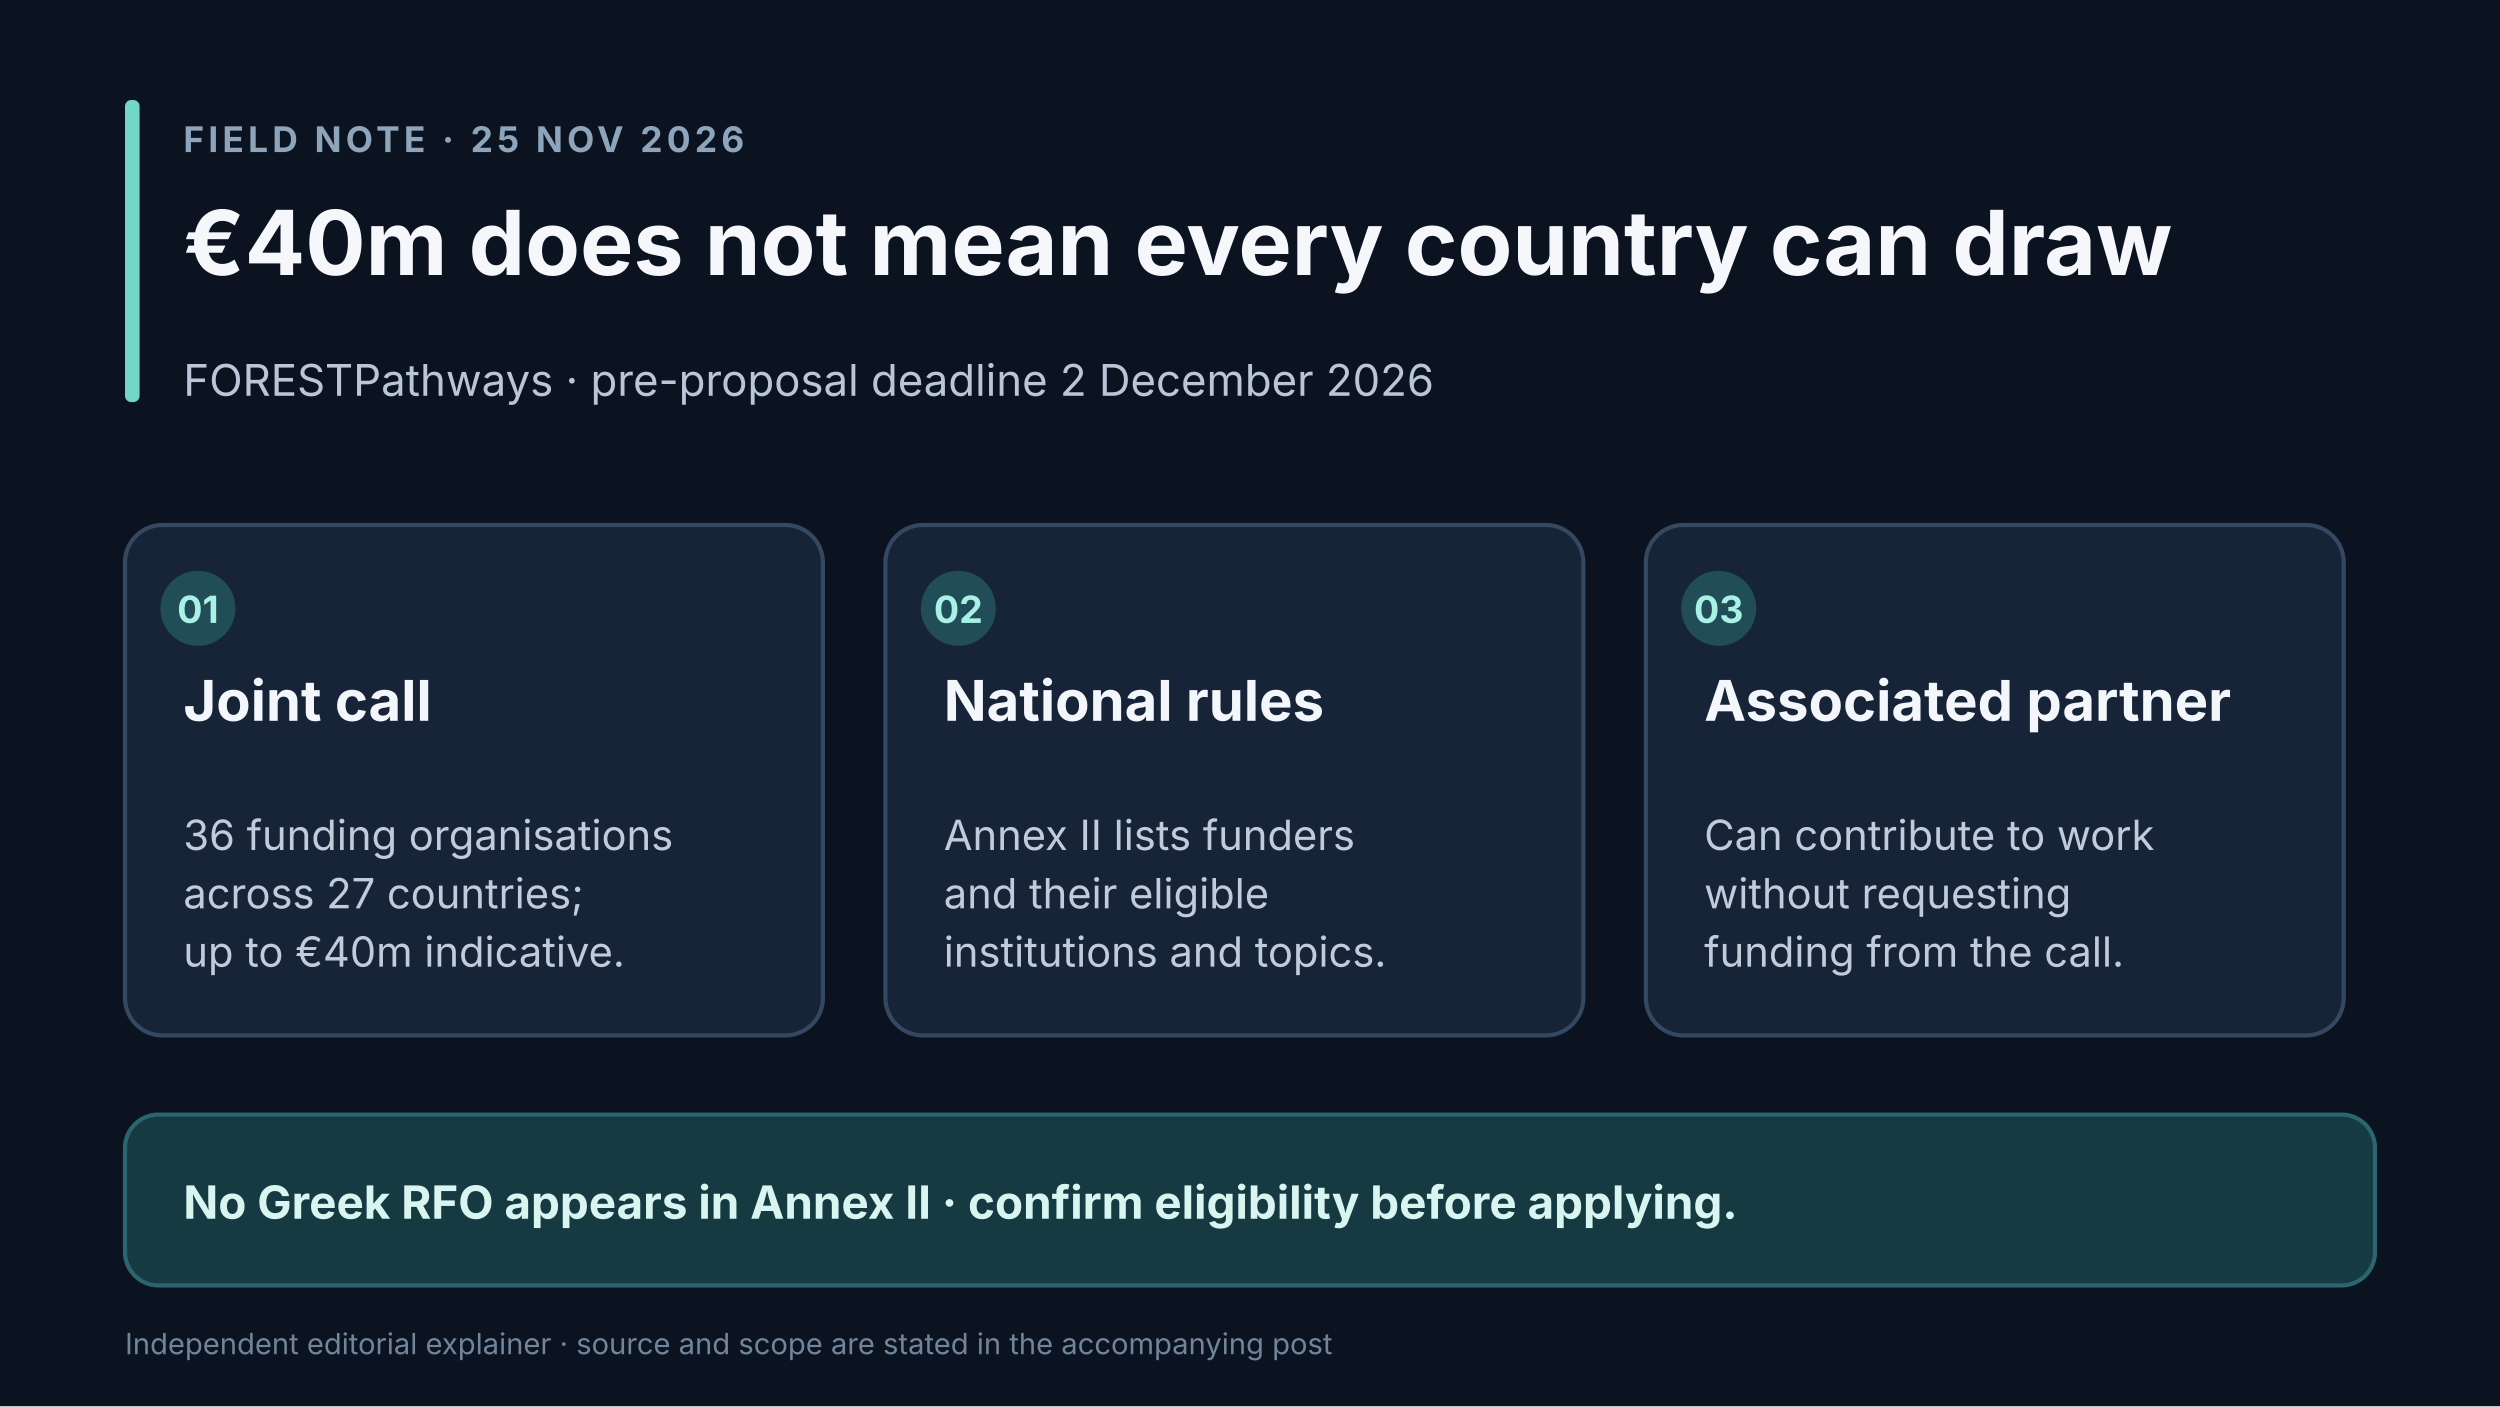
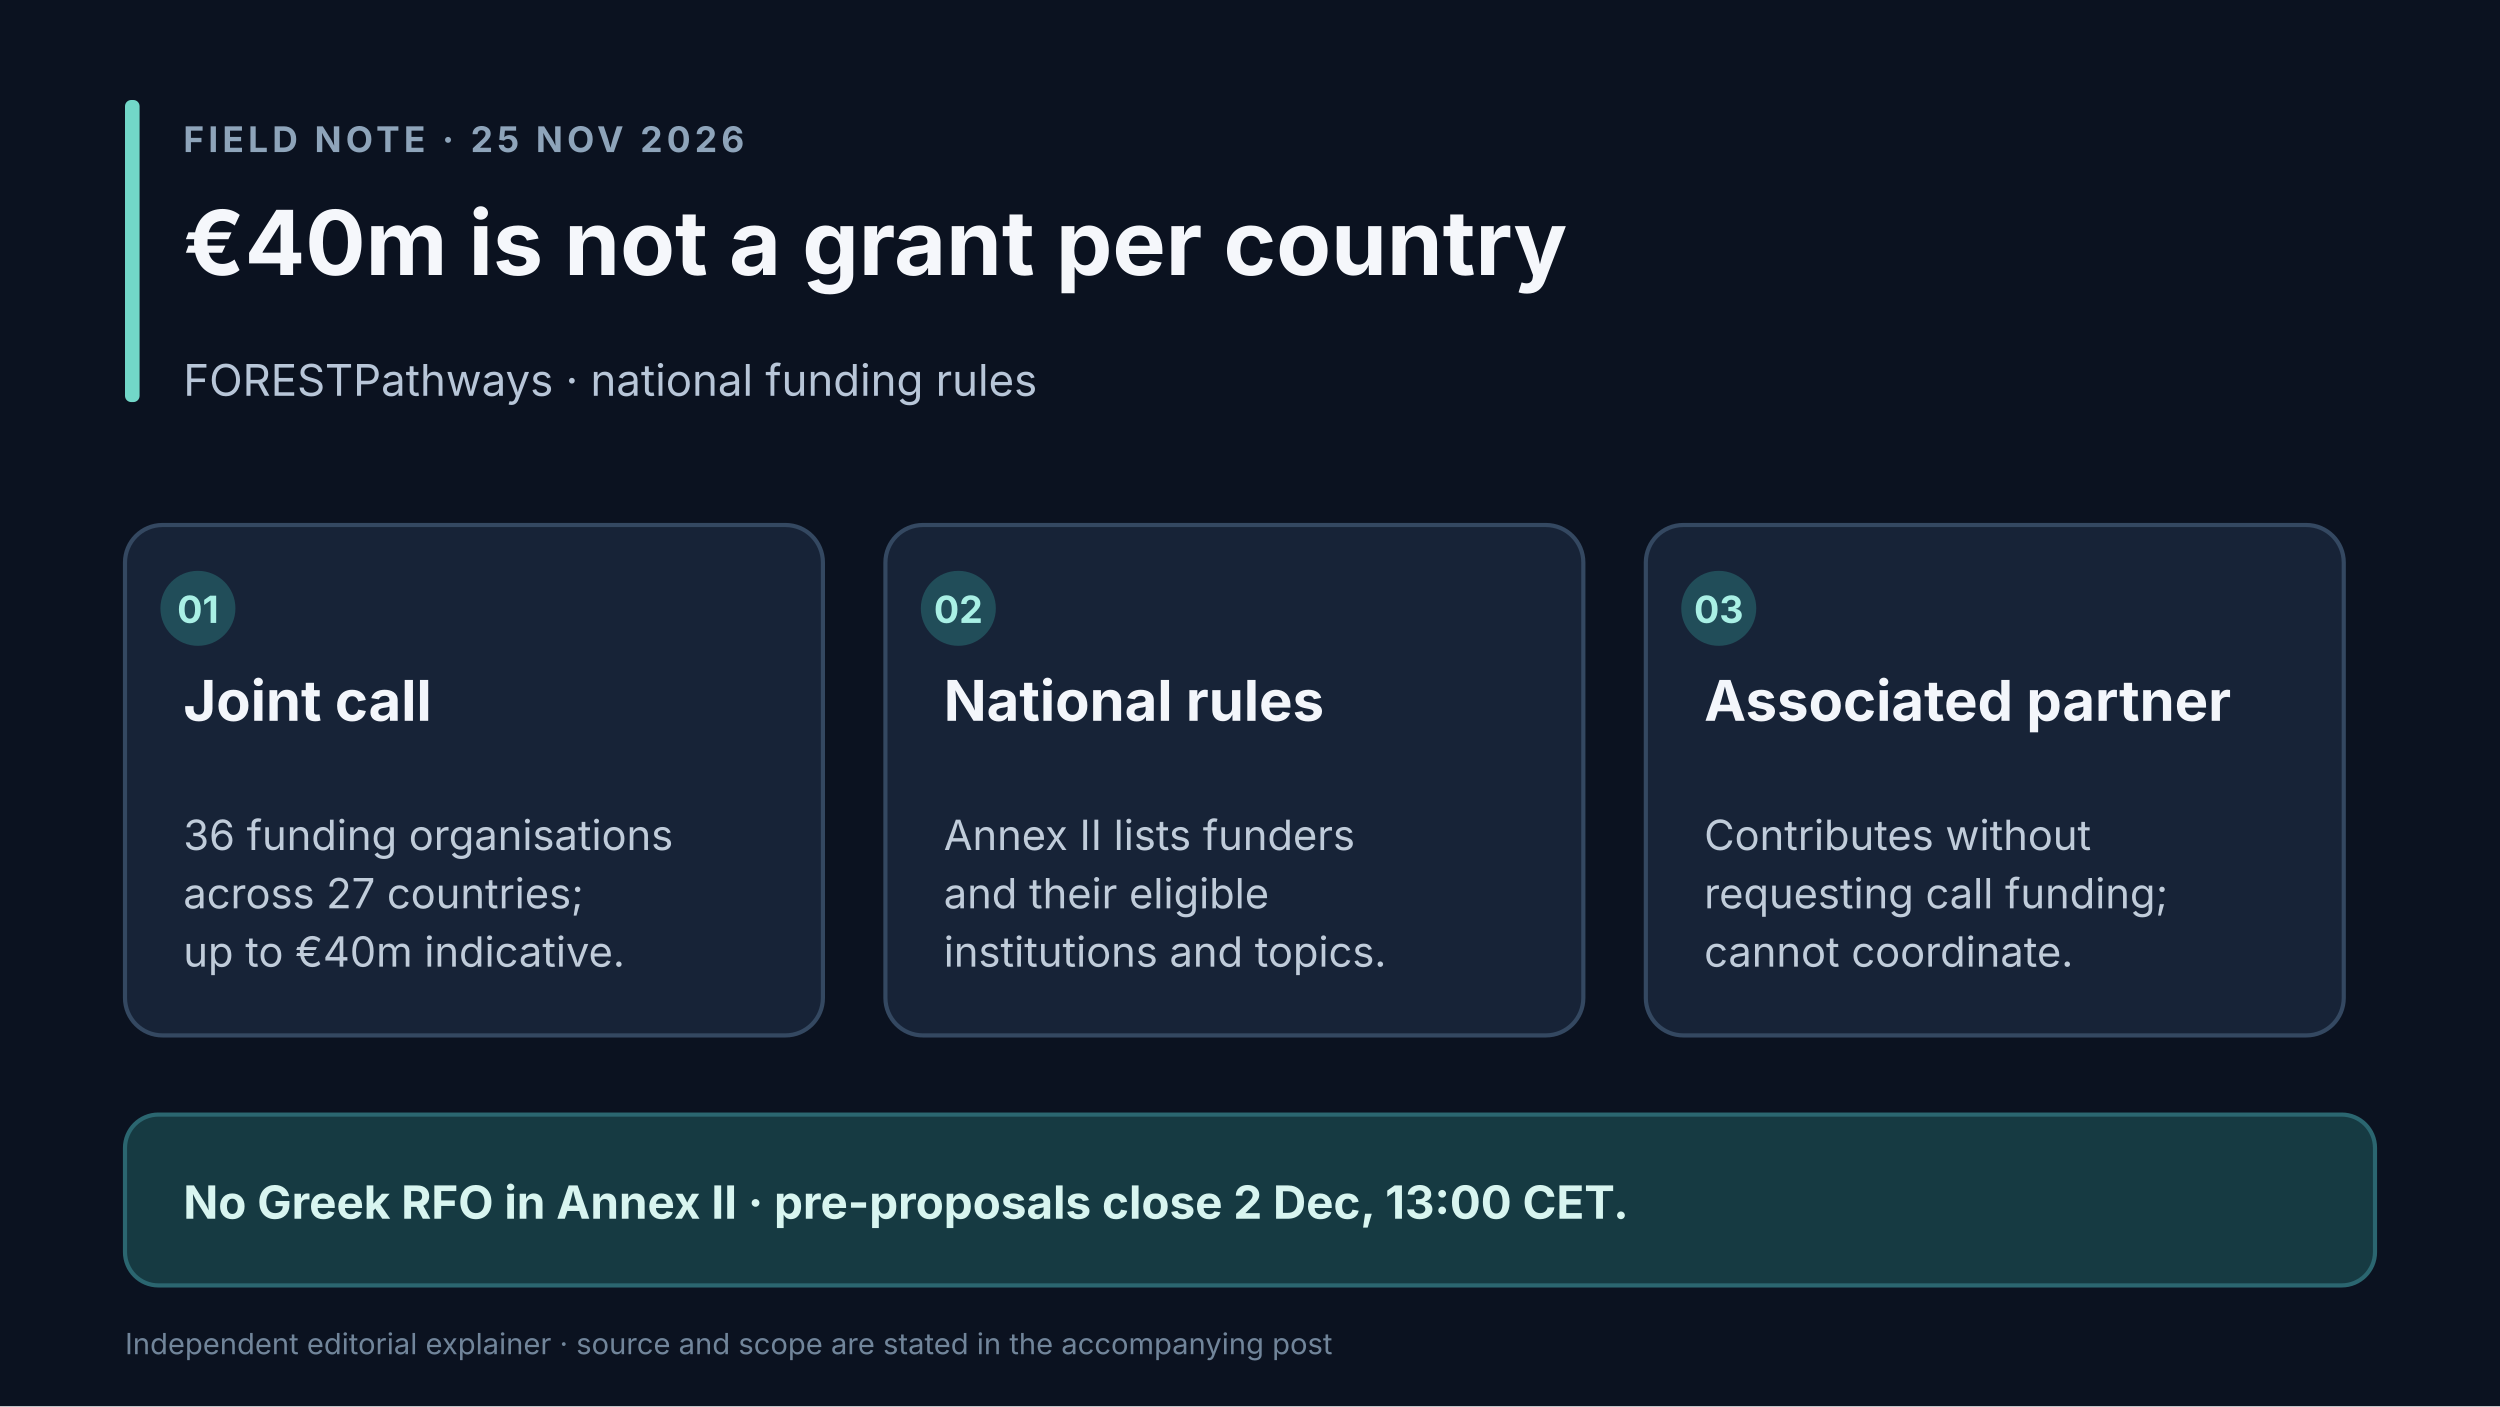
<svg xmlns="http://www.w3.org/2000/svg" width="1200" height="675" viewBox="0 0 1200 675" role="img" aria-labelledby="title desc">
  <rect width="1200" height="675" fill="#0b1220" />
  <rect x="60" y="48" width="7" height="145" rx="3" fill="#72d7c8" />
  <text x="88" y="73" fill="#8ea4ba" font-family="Inter,Arial,sans-serif" font-size="17" font-weight="700" letter-spacing="2">FIELD NOTE · 25 NOV 2026</text>
  <text x="88" y="132" fill="#f5f7fb" font-family="Inter,Arial,sans-serif" font-size="43" font-weight="700">
-     <tspan x="88" dy="0">€40m does not mean every country can draw</tspan>
+     <tspan x="88" dy="0">€40m is not a grant per country</tspan>
  </text>
  <text x="88" y="190" fill="#b8c6d8" font-family="Inter,Arial,sans-serif" font-size="21" font-weight="400">
-     <tspan x="88" dy="0">FORESTPathways · pre-proposal deadline 2 December 2026</tspan>
+     <tspan x="88" dy="0">FORESTPathways · national funding rules</tspan>
  </text>
  <g>
    <rect x="60" y="252" width="335" height="245" rx="18" fill="#172337" stroke="#344861" stroke-width="2" />
    <circle cx="95" cy="292" r="18" fill="#214d59" />
    <text x="95" y="299" text-anchor="middle" fill="#a9f0e5" font-family="Inter,Arial,sans-serif" font-size="18" font-weight="700">01</text>
    <text x="88" y="346" fill="#f3f6fb" font-family="Inter,Arial,sans-serif" font-size="27" font-weight="700">
      <tspan x="88" dy="0">Joint call</tspan>
    </text>
    <text x="88" y="408" fill="#c0ccda" font-family="Inter,Arial,sans-serif" font-size="20" font-weight="400">
      <tspan x="88" dy="0">36 funding organisations</tspan>
      <tspan x="88" dy="28">across 27 countries;</tspan>
      <tspan x="88" dy="28">up to €40m indicative.</tspan>
    </text>
  </g>
  <g>
    <rect x="425" y="252" width="335" height="245" rx="18" fill="#172337" stroke="#344861" stroke-width="2" />
    <circle cx="460" cy="292" r="18" fill="#214d59" />
    <text x="460" y="299" text-anchor="middle" fill="#a9f0e5" font-family="Inter,Arial,sans-serif" font-size="18" font-weight="700">02</text>
    <text x="453" y="346" fill="#f3f6fb" font-family="Inter,Arial,sans-serif" font-size="27" font-weight="700">
      <tspan x="453" dy="0">National rules</tspan>
    </text>
    <text x="453" y="408" fill="#c0ccda" font-family="Inter,Arial,sans-serif" font-size="20" font-weight="400">
      <tspan x="453" dy="0">Annex II lists funders</tspan>
      <tspan x="453" dy="28">and their eligible</tspan>
      <tspan x="453" dy="28">institutions and topics.</tspan>
    </text>
  </g>
  <g>
    <rect x="790" y="252" width="335" height="245" rx="18" fill="#172337" stroke="#344861" stroke-width="2" />
    <circle cx="825" cy="292" r="18" fill="#214d59" />
    <text x="825" y="299" text-anchor="middle" fill="#a9f0e5" font-family="Inter,Arial,sans-serif" font-size="18" font-weight="700">03</text>
    <text x="818" y="346" fill="#f3f6fb" font-family="Inter,Arial,sans-serif" font-size="27" font-weight="700">
      <tspan x="818" dy="0">Associated partner</tspan>
    </text>
    <text x="818" y="408" fill="#c0ccda" font-family="Inter,Arial,sans-serif" font-size="20" font-weight="400">
-       <tspan x="818" dy="0">Can contribute to work</tspan>
-       <tspan x="818" dy="28">without requesting</tspan>
-       <tspan x="818" dy="28">funding from the call.</tspan>
+       <tspan x="818" dy="0">Contributes without</tspan>
+       <tspan x="818" dy="28">requesting call funding;</tspan>
+       <tspan x="818" dy="28">cannot coordinate.</tspan>
    </text>
  </g>
  <rect x="60" y="535" width="1080" height="82" rx="16" fill="#163a42" stroke="#2b6670" stroke-width="2" />
  <text x="88" y="585" fill="#d8f5f0" font-family="Inter,Arial,sans-serif" font-size="22" font-weight="700">
-     <tspan x="88" dy="0">No Greek RFO appears in Annex II · confirm eligibility before applying.</tspan>
+     <tspan x="88" dy="0">No Greek RFO in Annex II · pre-proposals close 2 Dec, 13:00 CET.</tspan>
  </text>
  <text x="60" y="650" fill="#71859a" font-family="Inter,Arial,sans-serif" font-size="14">Independent editorial explainer · source and scope are stated in the accompanying post</text>
</svg>
